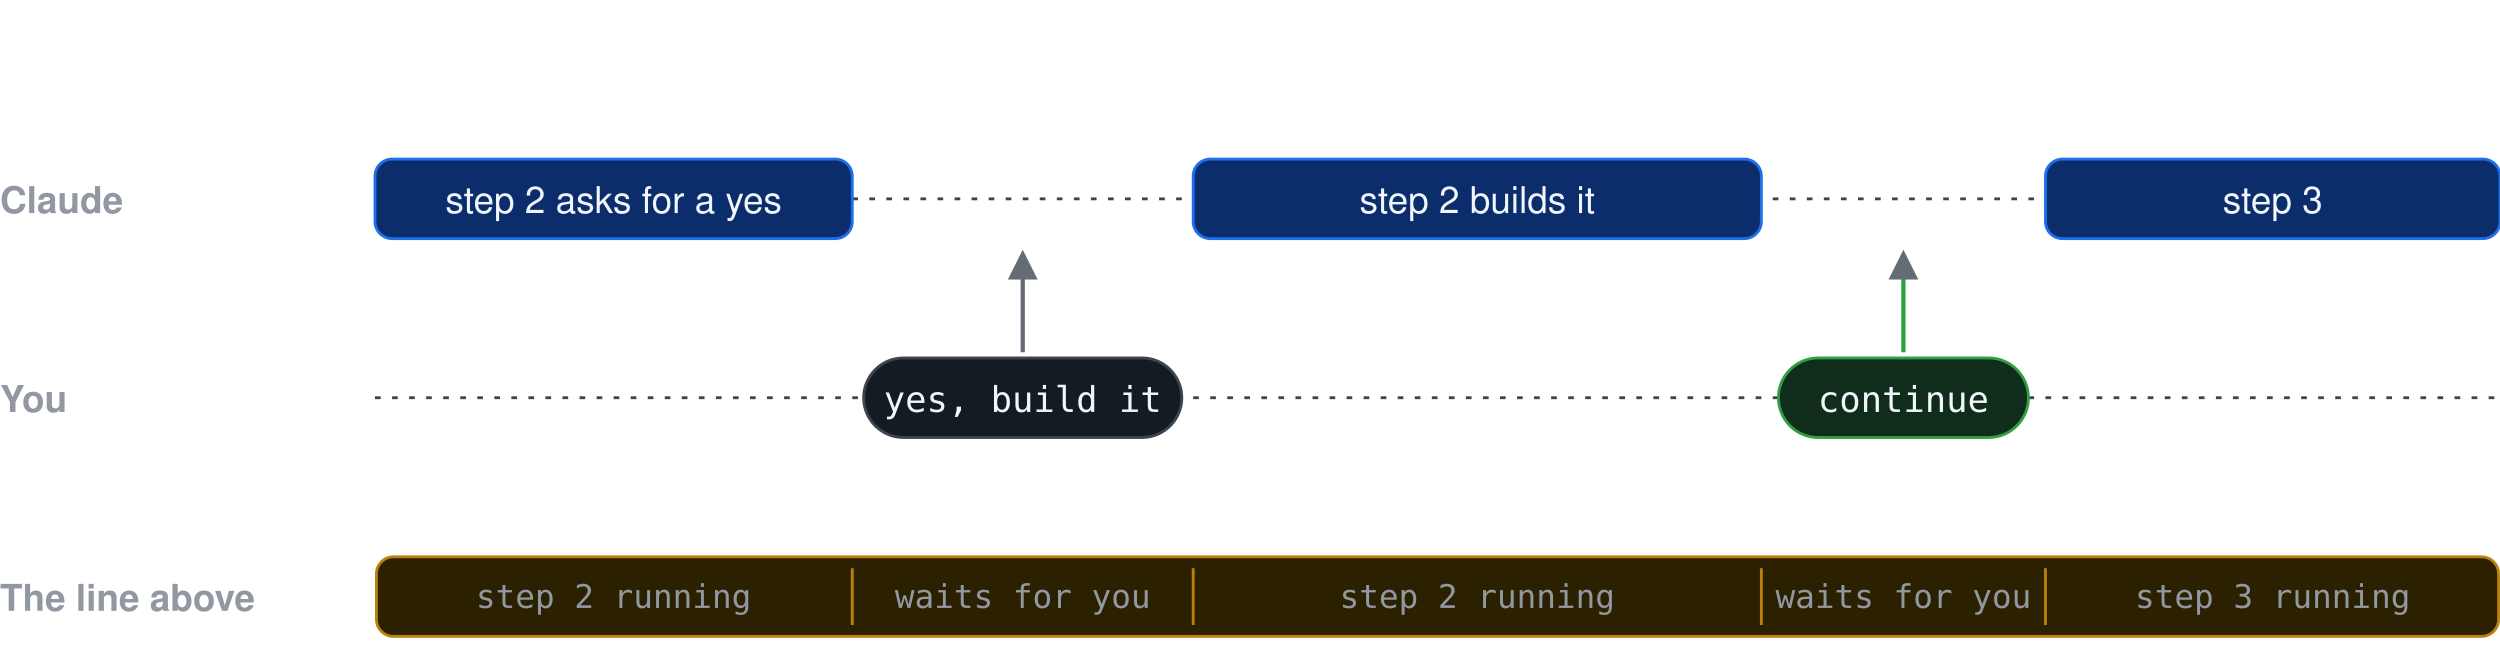
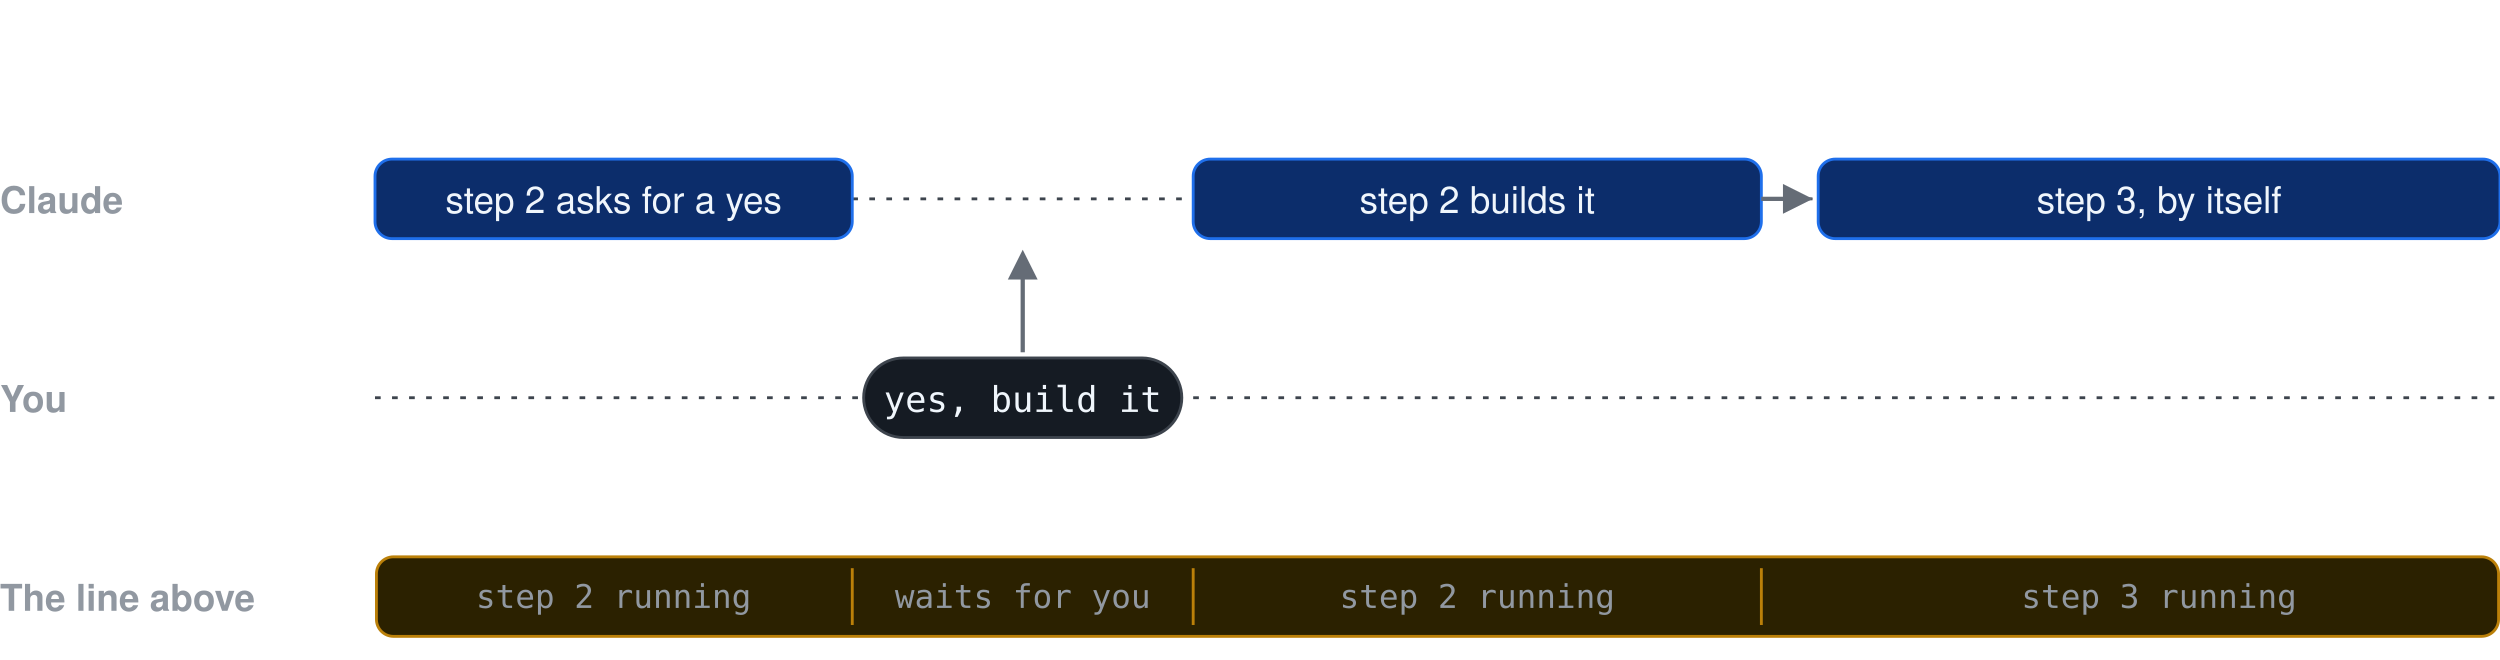
- <svg xmlns="http://www.w3.org/2000/svg" xml:space="preserve" width="880" height="232" viewBox="0 0 880 232" role="img" aria-label="A step that asks you waits. Step 2 asks for a yes, and the line above the prompt says waits for you. Your answer, yes, build it, goes to that same step, which builds it while the line says step 2 running. continue then ends step 2 and runs step 3.">
+ <svg xmlns="http://www.w3.org/2000/svg" xml:space="preserve" width="880" height="232" viewBox="0 0 880 232" role="img" aria-label="A step that asks you waits. Step 2 asks for a yes, and the line above the prompt says waits for you. Your answer, yes, build it, goes to that same step, which builds it while the line says step 2 running. Claude's reply to it ends step 2, and step 3 runs by itself.">
  <style>
    .lab { font: 600 13px -apple-system, "Segoe UI", Helvetica, Arial, sans-serif; fill: #9198a1; }
    .t { font: 500 13px -apple-system, "Segoe UI", Helvetica, Arial, sans-serif; fill: #f0f6fc; }
    .s { font: 400 12px -apple-system, "Segoe UI", Helvetica, Arial, sans-serif; fill: #9198a1; }
    .m { font: 500 12.5px ui-monospace, SFMono-Regular, Menlo, Consolas, monospace; fill: #f0f6fc; }
    .ms { font: 500 11.5px ui-monospace, SFMono-Regular, Menlo, Consolas, monospace; fill: #9198a1; }
    .k { font: 700 12px ui-monospace, SFMono-Regular, Menlo, Consolas, monospace; fill: #f0f6fc; }
    .a { fill: #d4a72c; font-weight: 700; }
    .f { fill: #656c76; }
  </style>
  <defs>
    <marker id="a" viewBox="0 0 10 10" refX="8" refY="5" markerWidth="7" markerHeight="7" orient="auto-start-reverse">
      <path d="M0 0 L10 5 L0 10 z" fill="#656c76" />
    </marker>
  </defs>
  <text x="0" y="75" class="lab">Claude</text>
  <line x1="132" y1="70" x2="880" y2="70" stroke="#3d444d" stroke-dasharray="2 4" />
  <text x="0" y="145" class="lab">You</text>
  <line x1="132" y1="140" x2="880" y2="140" stroke="#3d444d" stroke-dasharray="2 4" />
  <text x="0" y="215" class="lab">The line above</text>
  <line x1="132" y1="210" x2="880" y2="210" stroke="#3d444d" stroke-dasharray="2 4" />
  <rect x="132" y="56" width="168" height="28" rx="6" fill="#0c2d6b" stroke="#1f6feb" />
  <text x="216.0" y="75" class="t" text-anchor="middle">step 2 asks for a yes</text>
  <rect x="420" y="56" width="200" height="28" rx="6" fill="#0c2d6b" stroke="#1f6feb" />
  <text x="520.0" y="75" class="t" text-anchor="middle">step 2 builds it</text>
-   <rect x="720" y="56" width="160" height="28" rx="6" fill="#0c2d6b" stroke="#1f6feb" />
-   <text x="800.0" y="75" class="t" text-anchor="middle">step 3</text>
+   <rect x="640" y="56" width="240" height="28" rx="6" fill="#0c2d6b" stroke="#1f6feb" />
+   <text x="760.0" y="75" class="t" text-anchor="middle">step 3, by itself</text>
+   <path d="M620 70 H636" stroke="#656c76" stroke-width="1.5" fill="none" marker-end="url(#a)" />
  <rect x="304" y="126" width="112" height="28" rx="14" fill="#151b23" stroke="#3d444d" />
  <text x="360.0" text-anchor="middle" y="145" class="m">yes, build it</text>
  <path d="M360 124 V90" stroke="#656c76" stroke-width="1.5" fill="none" marker-end="url(#a)" />
-   <rect x="626" y="126" width="88" height="28" rx="14" fill="#0f2d1a" stroke="#2ea043" />
-   <text x="670.0" text-anchor="middle" y="145" class="m">continue</text>
-   <path d="M670 124 V90" stroke="#2ea043" stroke-width="1.5" fill="none" marker-end="url(#a)" />
  <rect x="132.5" y="196" width="747" height="28" rx="6" fill="#2b2100" stroke="#bb8009" />
  <line x1="300" y1="200" x2="300" y2="220" stroke="#bb8009" />
  <line x1="420" y1="200" x2="420" y2="220" stroke="#bb8009" />
  <line x1="620" y1="200" x2="620" y2="220" stroke="#bb8009" />
-   <line x1="720" y1="200" x2="720" y2="220" stroke="#bb8009" />
  <text x="216" y="214" class="ms" text-anchor="middle">step 2 running</text>
  <text x="360" y="214" class="ms" text-anchor="middle">waits for you</text>
  <text x="520" y="214" class="ms" text-anchor="middle">step 2 running</text>
-   <text x="670" y="214" class="ms" text-anchor="middle">waits for you</text>
-   <text x="800" y="214" class="ms" text-anchor="middle">step 3 running</text>
+   <text x="760" y="214" class="ms" text-anchor="middle">step 3 running</text>
</svg>
